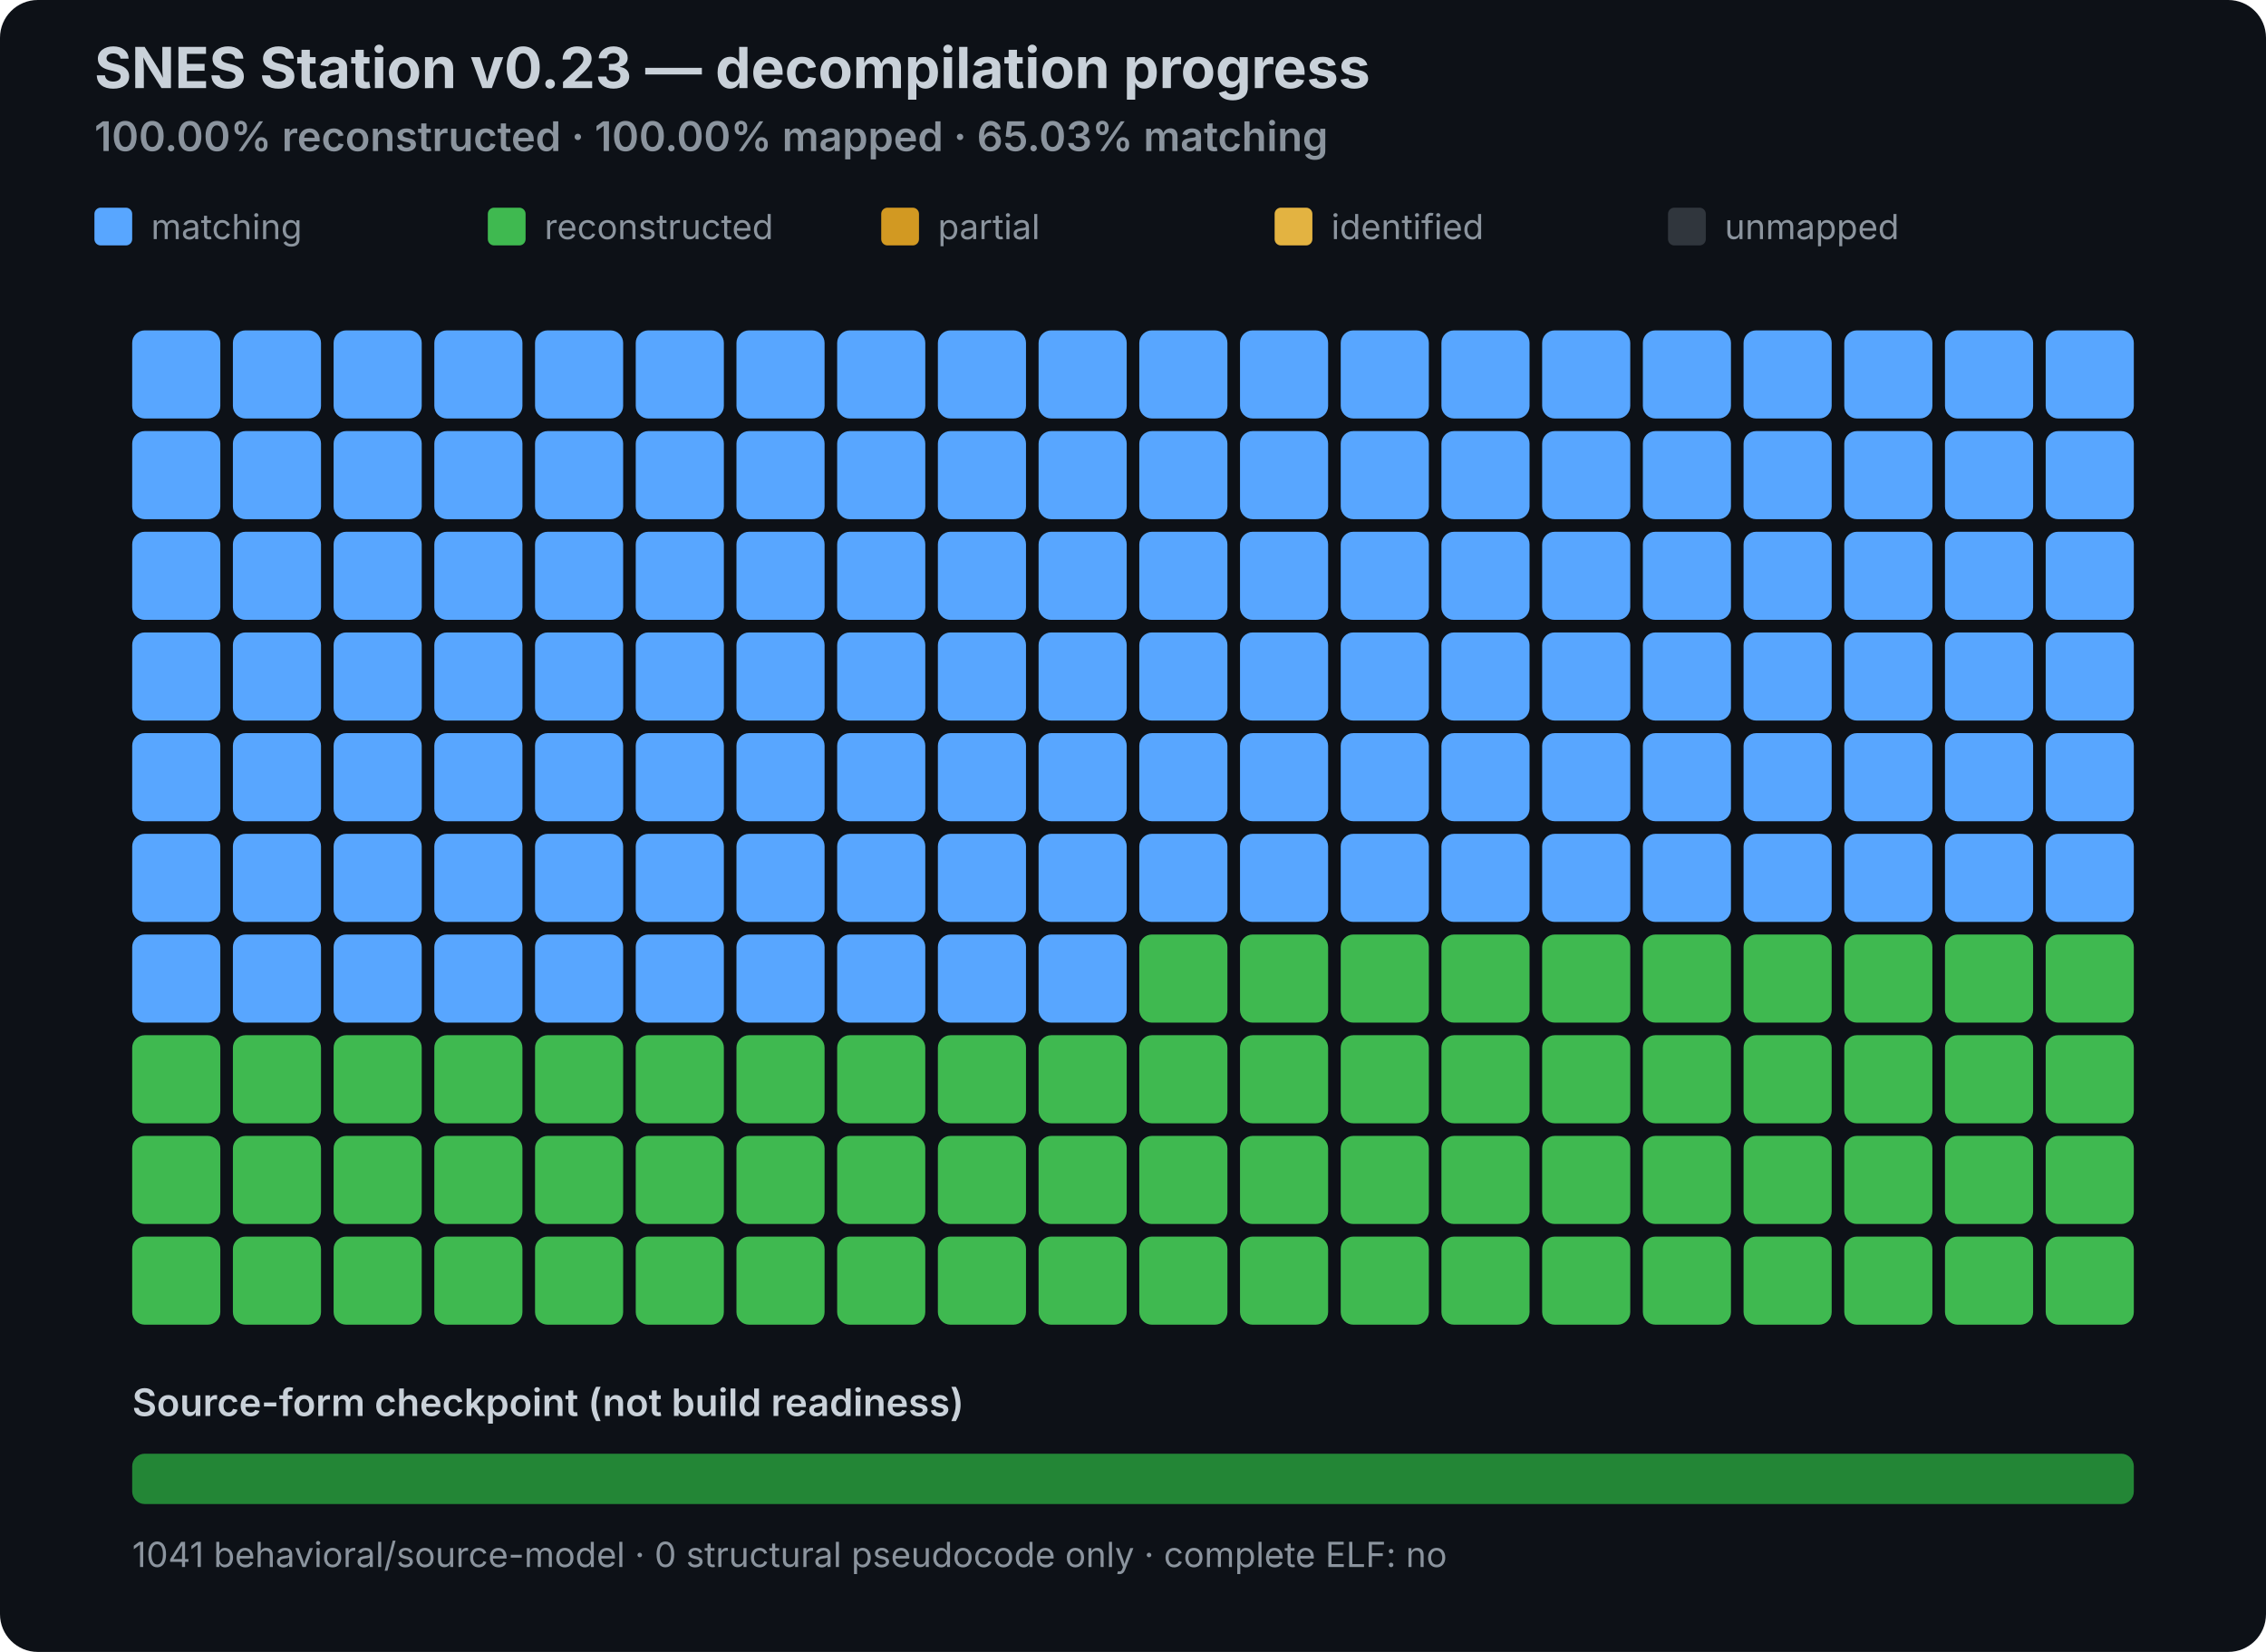
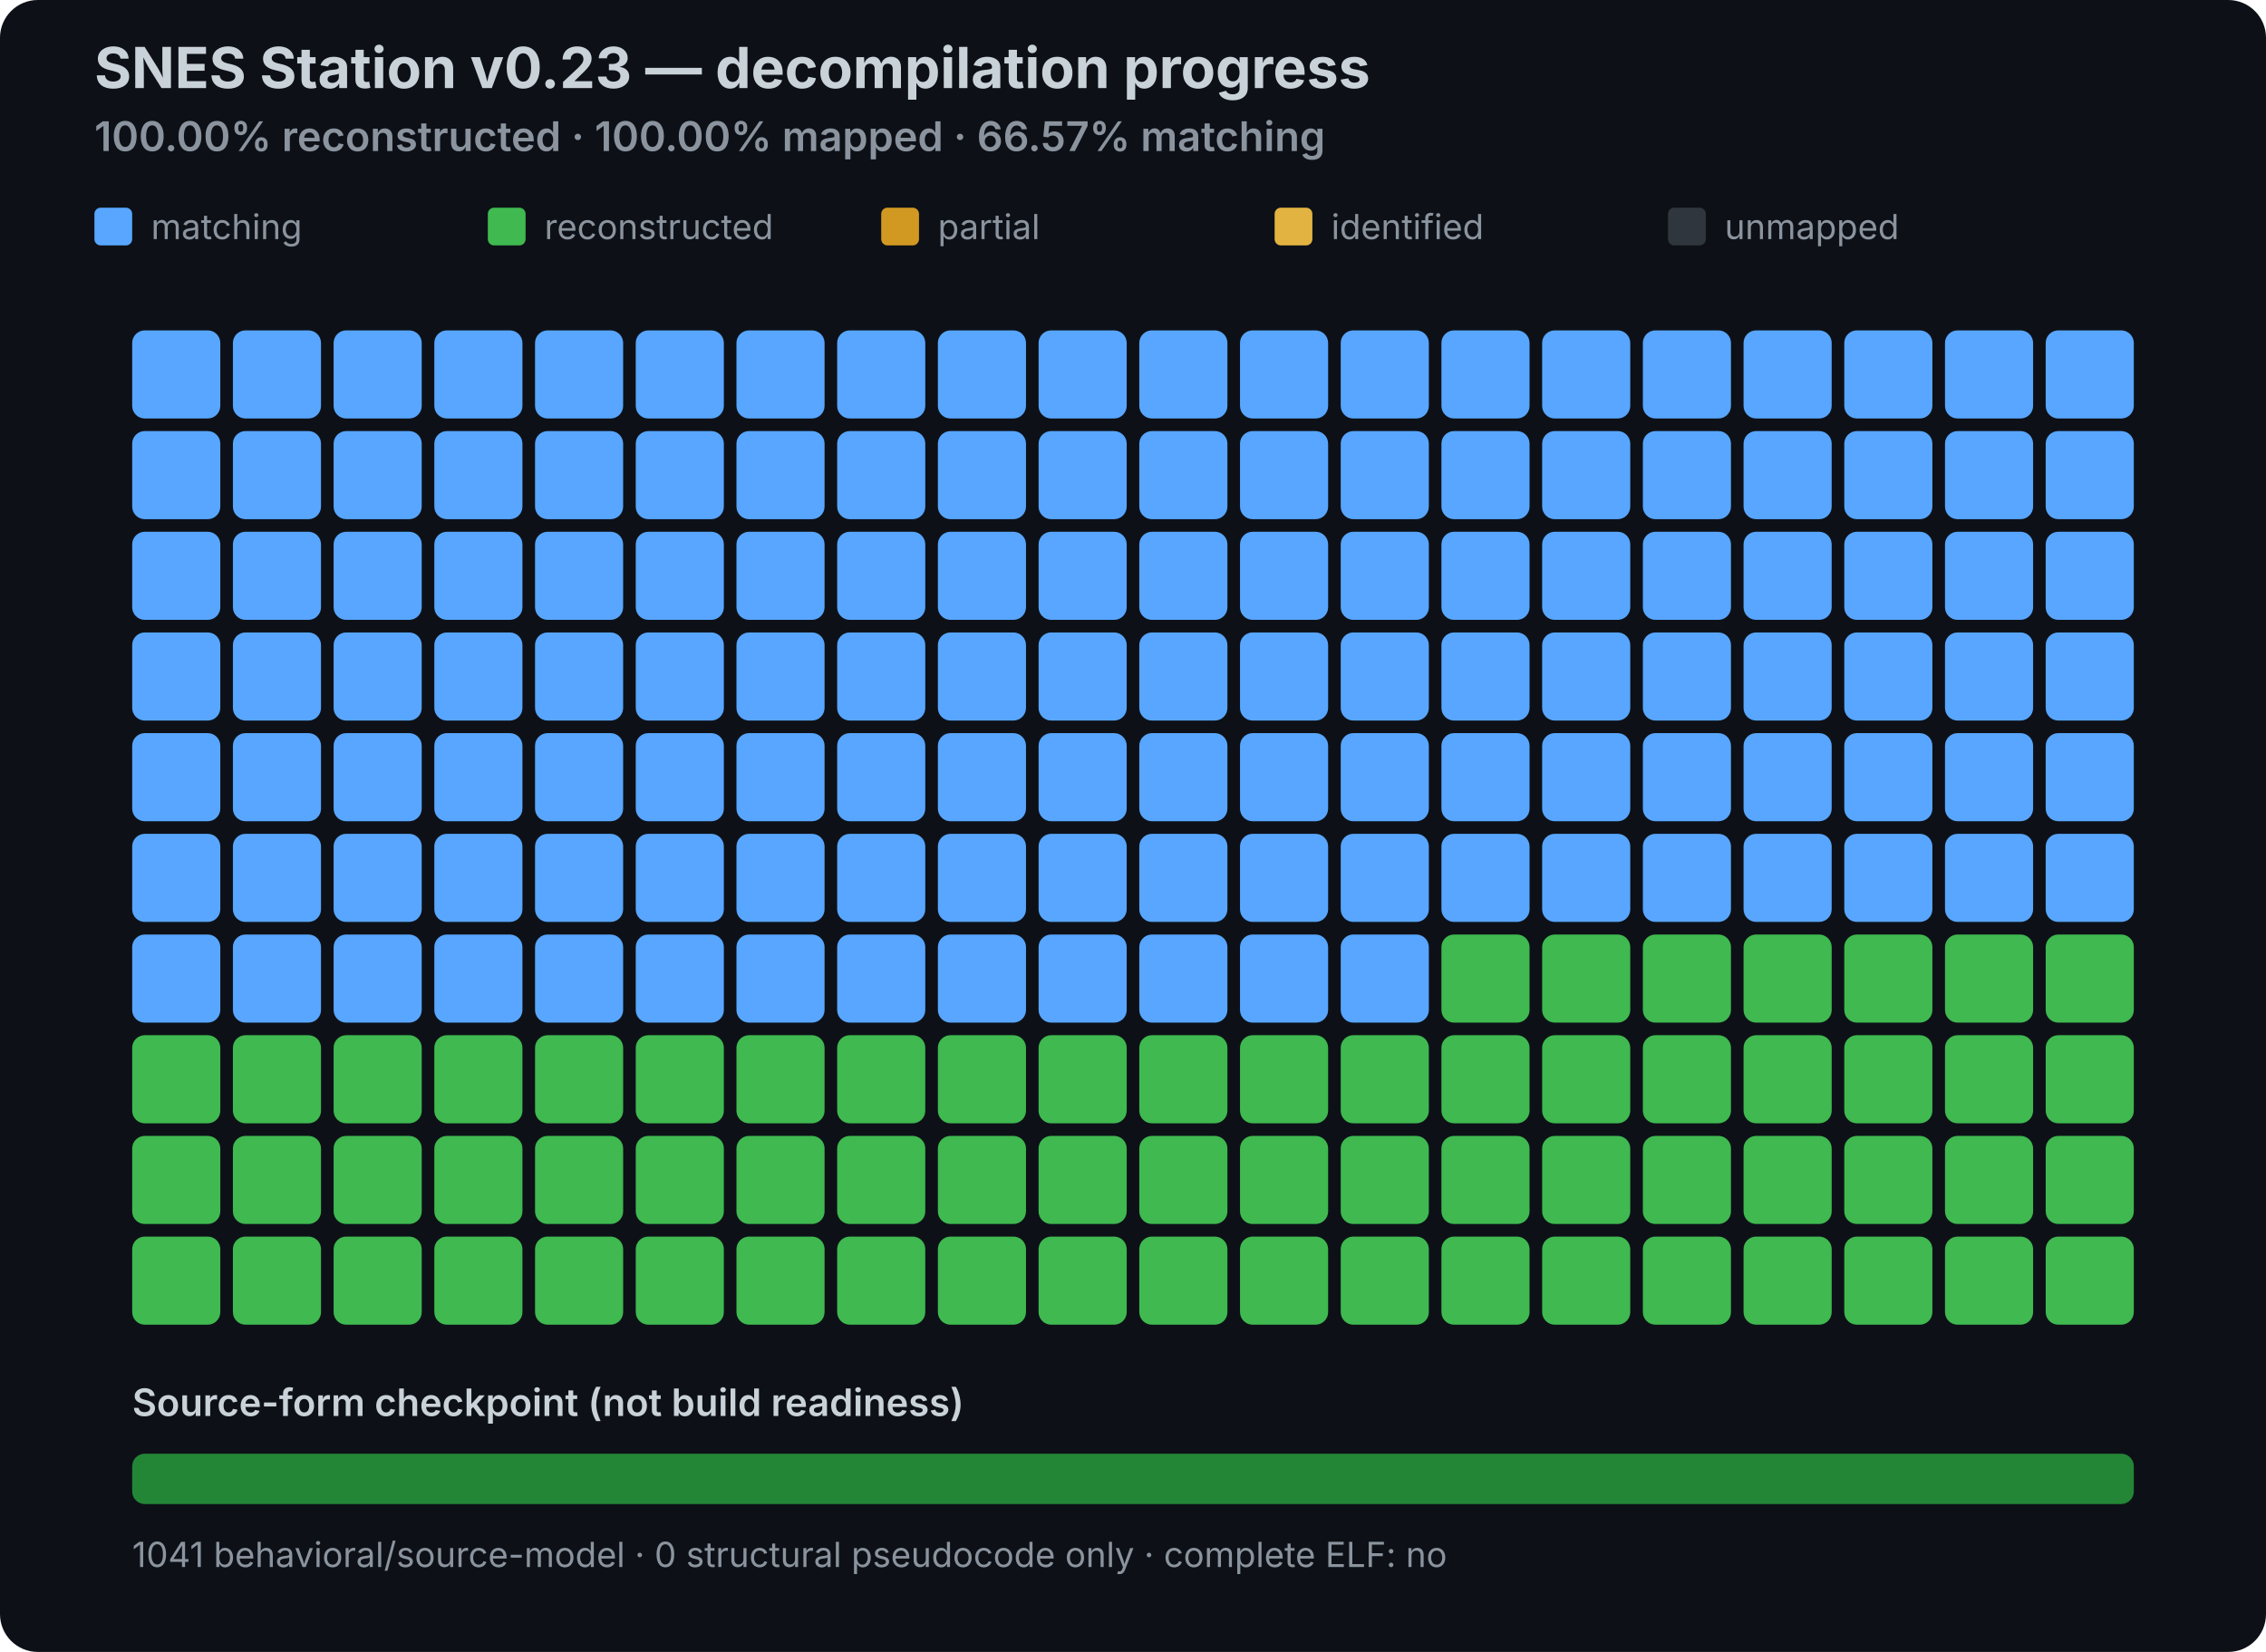
<svg xmlns="http://www.w3.org/2000/svg" width="720" height="525" viewBox="0 0 720 525" role="img" aria-labelledby="title desc">
  <style>
  .title { font: 700 18px -apple-system,BlinkMacSystemFont,"Segoe UI",sans-serif; fill: #c9d1d9; }
  .sub { font: 600 13px -apple-system,BlinkMacSystemFont,"Segoe UI",sans-serif; fill: #8b949e; }
  .legend { font: 11px -apple-system,BlinkMacSystemFont,"Segoe UI",sans-serif; fill: #8b949e; }
  .source { font: 600 12px -apple-system,BlinkMacSystemFont,"Segoe UI",sans-serif; fill: #c9d1d9; }
</style>
  <rect width="100%" height="100%" rx="12" fill="#0d1117" />
  <text x="30" y="28" class="title">SNES Station v0.23 — decompilation progress</text>
-   <text x="30" y="48" class="sub">100.00% reconstructed · 100.00% mapped · 65.03% matching</text>
+   <text x="30" y="48" class="sub">100.00% reconstructed · 100.00% mapped · 66.57% matching</text>
  <rect x="30" y="66" width="12" height="12" rx="2" fill="#58a6ff" />
  <text x="48" y="76" class="legend">matching</text>
  <rect x="155" y="66" width="12" height="12" rx="2" fill="#3fb950" />
  <text x="173" y="76" class="legend">reconstructed</text>
  <rect x="280" y="66" width="12" height="12" rx="2" fill="#d29922" />
  <text x="298" y="76" class="legend">partial</text>
  <rect x="405" y="66" width="12" height="12" rx="2" fill="#e3b341" />
  <text x="423" y="76" class="legend">identified</text>
  <rect x="530" y="66" width="12" height="12" rx="2" fill="#30363d" />
  <text x="548" y="76" class="legend">unmapped</text>
  <rect x="42" y="105" width="28" height="28" rx="4" fill="#58a6ff" data-status="MATCHING" />
  <rect x="74" y="105" width="28" height="28" rx="4" fill="#58a6ff" data-status="MATCHING" />
  <rect x="106" y="105" width="28" height="28" rx="4" fill="#58a6ff" data-status="MATCHING" />
  <rect x="138" y="105" width="28" height="28" rx="4" fill="#58a6ff" data-status="MATCHING" />
  <rect x="170" y="105" width="28" height="28" rx="4" fill="#58a6ff" data-status="MATCHING" />
  <rect x="202" y="105" width="28" height="28" rx="4" fill="#58a6ff" data-status="MATCHING" />
  <rect x="234" y="105" width="28" height="28" rx="4" fill="#58a6ff" data-status="MATCHING" />
  <rect x="266" y="105" width="28" height="28" rx="4" fill="#58a6ff" data-status="MATCHING" />
  <rect x="298" y="105" width="28" height="28" rx="4" fill="#58a6ff" data-status="MATCHING" />
  <rect x="330" y="105" width="28" height="28" rx="4" fill="#58a6ff" data-status="MATCHING" />
  <rect x="362" y="105" width="28" height="28" rx="4" fill="#58a6ff" data-status="MATCHING" />
  <rect x="394" y="105" width="28" height="28" rx="4" fill="#58a6ff" data-status="MATCHING" />
  <rect x="426" y="105" width="28" height="28" rx="4" fill="#58a6ff" data-status="MATCHING" />
  <rect x="458" y="105" width="28" height="28" rx="4" fill="#58a6ff" data-status="MATCHING" />
  <rect x="490" y="105" width="28" height="28" rx="4" fill="#58a6ff" data-status="MATCHING" />
  <rect x="522" y="105" width="28" height="28" rx="4" fill="#58a6ff" data-status="MATCHING" />
  <rect x="554" y="105" width="28" height="28" rx="4" fill="#58a6ff" data-status="MATCHING" />
  <rect x="586" y="105" width="28" height="28" rx="4" fill="#58a6ff" data-status="MATCHING" />
  <rect x="618" y="105" width="28" height="28" rx="4" fill="#58a6ff" data-status="MATCHING" />
  <rect x="650" y="105" width="28" height="28" rx="4" fill="#58a6ff" data-status="MATCHING" />
  <rect x="42" y="137" width="28" height="28" rx="4" fill="#58a6ff" data-status="MATCHING" />
  <rect x="74" y="137" width="28" height="28" rx="4" fill="#58a6ff" data-status="MATCHING" />
  <rect x="106" y="137" width="28" height="28" rx="4" fill="#58a6ff" data-status="MATCHING" />
  <rect x="138" y="137" width="28" height="28" rx="4" fill="#58a6ff" data-status="MATCHING" />
  <rect x="170" y="137" width="28" height="28" rx="4" fill="#58a6ff" data-status="MATCHING" />
  <rect x="202" y="137" width="28" height="28" rx="4" fill="#58a6ff" data-status="MATCHING" />
  <rect x="234" y="137" width="28" height="28" rx="4" fill="#58a6ff" data-status="MATCHING" />
  <rect x="266" y="137" width="28" height="28" rx="4" fill="#58a6ff" data-status="MATCHING" />
  <rect x="298" y="137" width="28" height="28" rx="4" fill="#58a6ff" data-status="MATCHING" />
  <rect x="330" y="137" width="28" height="28" rx="4" fill="#58a6ff" data-status="MATCHING" />
  <rect x="362" y="137" width="28" height="28" rx="4" fill="#58a6ff" data-status="MATCHING" />
  <rect x="394" y="137" width="28" height="28" rx="4" fill="#58a6ff" data-status="MATCHING" />
  <rect x="426" y="137" width="28" height="28" rx="4" fill="#58a6ff" data-status="MATCHING" />
  <rect x="458" y="137" width="28" height="28" rx="4" fill="#58a6ff" data-status="MATCHING" />
  <rect x="490" y="137" width="28" height="28" rx="4" fill="#58a6ff" data-status="MATCHING" />
  <rect x="522" y="137" width="28" height="28" rx="4" fill="#58a6ff" data-status="MATCHING" />
  <rect x="554" y="137" width="28" height="28" rx="4" fill="#58a6ff" data-status="MATCHING" />
  <rect x="586" y="137" width="28" height="28" rx="4" fill="#58a6ff" data-status="MATCHING" />
  <rect x="618" y="137" width="28" height="28" rx="4" fill="#58a6ff" data-status="MATCHING" />
  <rect x="650" y="137" width="28" height="28" rx="4" fill="#58a6ff" data-status="MATCHING" />
  <rect x="42" y="169" width="28" height="28" rx="4" fill="#58a6ff" data-status="MATCHING" />
  <rect x="74" y="169" width="28" height="28" rx="4" fill="#58a6ff" data-status="MATCHING" />
  <rect x="106" y="169" width="28" height="28" rx="4" fill="#58a6ff" data-status="MATCHING" />
  <rect x="138" y="169" width="28" height="28" rx="4" fill="#58a6ff" data-status="MATCHING" />
  <rect x="170" y="169" width="28" height="28" rx="4" fill="#58a6ff" data-status="MATCHING" />
  <rect x="202" y="169" width="28" height="28" rx="4" fill="#58a6ff" data-status="MATCHING" />
  <rect x="234" y="169" width="28" height="28" rx="4" fill="#58a6ff" data-status="MATCHING" />
  <rect x="266" y="169" width="28" height="28" rx="4" fill="#58a6ff" data-status="MATCHING" />
  <rect x="298" y="169" width="28" height="28" rx="4" fill="#58a6ff" data-status="MATCHING" />
  <rect x="330" y="169" width="28" height="28" rx="4" fill="#58a6ff" data-status="MATCHING" />
  <rect x="362" y="169" width="28" height="28" rx="4" fill="#58a6ff" data-status="MATCHING" />
  <rect x="394" y="169" width="28" height="28" rx="4" fill="#58a6ff" data-status="MATCHING" />
  <rect x="426" y="169" width="28" height="28" rx="4" fill="#58a6ff" data-status="MATCHING" />
  <rect x="458" y="169" width="28" height="28" rx="4" fill="#58a6ff" data-status="MATCHING" />
  <rect x="490" y="169" width="28" height="28" rx="4" fill="#58a6ff" data-status="MATCHING" />
  <rect x="522" y="169" width="28" height="28" rx="4" fill="#58a6ff" data-status="MATCHING" />
  <rect x="554" y="169" width="28" height="28" rx="4" fill="#58a6ff" data-status="MATCHING" />
  <rect x="586" y="169" width="28" height="28" rx="4" fill="#58a6ff" data-status="MATCHING" />
  <rect x="618" y="169" width="28" height="28" rx="4" fill="#58a6ff" data-status="MATCHING" />
  <rect x="650" y="169" width="28" height="28" rx="4" fill="#58a6ff" data-status="MATCHING" />
  <rect x="42" y="201" width="28" height="28" rx="4" fill="#58a6ff" data-status="MATCHING" />
  <rect x="74" y="201" width="28" height="28" rx="4" fill="#58a6ff" data-status="MATCHING" />
  <rect x="106" y="201" width="28" height="28" rx="4" fill="#58a6ff" data-status="MATCHING" />
  <rect x="138" y="201" width="28" height="28" rx="4" fill="#58a6ff" data-status="MATCHING" />
  <rect x="170" y="201" width="28" height="28" rx="4" fill="#58a6ff" data-status="MATCHING" />
  <rect x="202" y="201" width="28" height="28" rx="4" fill="#58a6ff" data-status="MATCHING" />
  <rect x="234" y="201" width="28" height="28" rx="4" fill="#58a6ff" data-status="MATCHING" />
  <rect x="266" y="201" width="28" height="28" rx="4" fill="#58a6ff" data-status="MATCHING" />
  <rect x="298" y="201" width="28" height="28" rx="4" fill="#58a6ff" data-status="MATCHING" />
  <rect x="330" y="201" width="28" height="28" rx="4" fill="#58a6ff" data-status="MATCHING" />
  <rect x="362" y="201" width="28" height="28" rx="4" fill="#58a6ff" data-status="MATCHING" />
  <rect x="394" y="201" width="28" height="28" rx="4" fill="#58a6ff" data-status="MATCHING" />
  <rect x="426" y="201" width="28" height="28" rx="4" fill="#58a6ff" data-status="MATCHING" />
  <rect x="458" y="201" width="28" height="28" rx="4" fill="#58a6ff" data-status="MATCHING" />
  <rect x="490" y="201" width="28" height="28" rx="4" fill="#58a6ff" data-status="MATCHING" />
  <rect x="522" y="201" width="28" height="28" rx="4" fill="#58a6ff" data-status="MATCHING" />
  <rect x="554" y="201" width="28" height="28" rx="4" fill="#58a6ff" data-status="MATCHING" />
  <rect x="586" y="201" width="28" height="28" rx="4" fill="#58a6ff" data-status="MATCHING" />
  <rect x="618" y="201" width="28" height="28" rx="4" fill="#58a6ff" data-status="MATCHING" />
  <rect x="650" y="201" width="28" height="28" rx="4" fill="#58a6ff" data-status="MATCHING" />
  <rect x="42" y="233" width="28" height="28" rx="4" fill="#58a6ff" data-status="MATCHING" />
  <rect x="74" y="233" width="28" height="28" rx="4" fill="#58a6ff" data-status="MATCHING" />
  <rect x="106" y="233" width="28" height="28" rx="4" fill="#58a6ff" data-status="MATCHING" />
  <rect x="138" y="233" width="28" height="28" rx="4" fill="#58a6ff" data-status="MATCHING" />
  <rect x="170" y="233" width="28" height="28" rx="4" fill="#58a6ff" data-status="MATCHING" />
  <rect x="202" y="233" width="28" height="28" rx="4" fill="#58a6ff" data-status="MATCHING" />
  <rect x="234" y="233" width="28" height="28" rx="4" fill="#58a6ff" data-status="MATCHING" />
  <rect x="266" y="233" width="28" height="28" rx="4" fill="#58a6ff" data-status="MATCHING" />
  <rect x="298" y="233" width="28" height="28" rx="4" fill="#58a6ff" data-status="MATCHING" />
  <rect x="330" y="233" width="28" height="28" rx="4" fill="#58a6ff" data-status="MATCHING" />
  <rect x="362" y="233" width="28" height="28" rx="4" fill="#58a6ff" data-status="MATCHING" />
  <rect x="394" y="233" width="28" height="28" rx="4" fill="#58a6ff" data-status="MATCHING" />
  <rect x="426" y="233" width="28" height="28" rx="4" fill="#58a6ff" data-status="MATCHING" />
  <rect x="458" y="233" width="28" height="28" rx="4" fill="#58a6ff" data-status="MATCHING" />
  <rect x="490" y="233" width="28" height="28" rx="4" fill="#58a6ff" data-status="MATCHING" />
  <rect x="522" y="233" width="28" height="28" rx="4" fill="#58a6ff" data-status="MATCHING" />
  <rect x="554" y="233" width="28" height="28" rx="4" fill="#58a6ff" data-status="MATCHING" />
  <rect x="586" y="233" width="28" height="28" rx="4" fill="#58a6ff" data-status="MATCHING" />
  <rect x="618" y="233" width="28" height="28" rx="4" fill="#58a6ff" data-status="MATCHING" />
  <rect x="650" y="233" width="28" height="28" rx="4" fill="#58a6ff" data-status="MATCHING" />
  <rect x="42" y="265" width="28" height="28" rx="4" fill="#58a6ff" data-status="MATCHING" />
  <rect x="74" y="265" width="28" height="28" rx="4" fill="#58a6ff" data-status="MATCHING" />
  <rect x="106" y="265" width="28" height="28" rx="4" fill="#58a6ff" data-status="MATCHING" />
  <rect x="138" y="265" width="28" height="28" rx="4" fill="#58a6ff" data-status="MATCHING" />
  <rect x="170" y="265" width="28" height="28" rx="4" fill="#58a6ff" data-status="MATCHING" />
  <rect x="202" y="265" width="28" height="28" rx="4" fill="#58a6ff" data-status="MATCHING" />
  <rect x="234" y="265" width="28" height="28" rx="4" fill="#58a6ff" data-status="MATCHING" />
  <rect x="266" y="265" width="28" height="28" rx="4" fill="#58a6ff" data-status="MATCHING" />
  <rect x="298" y="265" width="28" height="28" rx="4" fill="#58a6ff" data-status="MATCHING" />
  <rect x="330" y="265" width="28" height="28" rx="4" fill="#58a6ff" data-status="MATCHING" />
  <rect x="362" y="265" width="28" height="28" rx="4" fill="#58a6ff" data-status="MATCHING" />
  <rect x="394" y="265" width="28" height="28" rx="4" fill="#58a6ff" data-status="MATCHING" />
  <rect x="426" y="265" width="28" height="28" rx="4" fill="#58a6ff" data-status="MATCHING" />
  <rect x="458" y="265" width="28" height="28" rx="4" fill="#58a6ff" data-status="MATCHING" />
  <rect x="490" y="265" width="28" height="28" rx="4" fill="#58a6ff" data-status="MATCHING" />
  <rect x="522" y="265" width="28" height="28" rx="4" fill="#58a6ff" data-status="MATCHING" />
  <rect x="554" y="265" width="28" height="28" rx="4" fill="#58a6ff" data-status="MATCHING" />
  <rect x="586" y="265" width="28" height="28" rx="4" fill="#58a6ff" data-status="MATCHING" />
  <rect x="618" y="265" width="28" height="28" rx="4" fill="#58a6ff" data-status="MATCHING" />
  <rect x="650" y="265" width="28" height="28" rx="4" fill="#58a6ff" data-status="MATCHING" />
  <rect x="42" y="297" width="28" height="28" rx="4" fill="#58a6ff" data-status="MATCHING" />
  <rect x="74" y="297" width="28" height="28" rx="4" fill="#58a6ff" data-status="MATCHING" />
  <rect x="106" y="297" width="28" height="28" rx="4" fill="#58a6ff" data-status="MATCHING" />
  <rect x="138" y="297" width="28" height="28" rx="4" fill="#58a6ff" data-status="MATCHING" />
  <rect x="170" y="297" width="28" height="28" rx="4" fill="#58a6ff" data-status="MATCHING" />
  <rect x="202" y="297" width="28" height="28" rx="4" fill="#58a6ff" data-status="MATCHING" />
  <rect x="234" y="297" width="28" height="28" rx="4" fill="#58a6ff" data-status="MATCHING" />
  <rect x="266" y="297" width="28" height="28" rx="4" fill="#58a6ff" data-status="MATCHING" />
  <rect x="298" y="297" width="28" height="28" rx="4" fill="#58a6ff" data-status="MATCHING" />
  <rect x="330" y="297" width="28" height="28" rx="4" fill="#58a6ff" data-status="MATCHING" />
-   <rect x="362" y="297" width="28" height="28" rx="4" fill="#3fb950" data-status="RECONSTRUCTED" />
-   <rect x="394" y="297" width="28" height="28" rx="4" fill="#3fb950" data-status="RECONSTRUCTED" />
-   <rect x="426" y="297" width="28" height="28" rx="4" fill="#3fb950" data-status="RECONSTRUCTED" />
+   <rect x="362" y="297" width="28" height="28" rx="4" fill="#58a6ff" data-status="MATCHING" />
+   <rect x="394" y="297" width="28" height="28" rx="4" fill="#58a6ff" data-status="MATCHING" />
+   <rect x="426" y="297" width="28" height="28" rx="4" fill="#58a6ff" data-status="MATCHING" />
  <rect x="458" y="297" width="28" height="28" rx="4" fill="#3fb950" data-status="RECONSTRUCTED" />
  <rect x="490" y="297" width="28" height="28" rx="4" fill="#3fb950" data-status="RECONSTRUCTED" />
  <rect x="522" y="297" width="28" height="28" rx="4" fill="#3fb950" data-status="RECONSTRUCTED" />
  <rect x="554" y="297" width="28" height="28" rx="4" fill="#3fb950" data-status="RECONSTRUCTED" />
  <rect x="586" y="297" width="28" height="28" rx="4" fill="#3fb950" data-status="RECONSTRUCTED" />
  <rect x="618" y="297" width="28" height="28" rx="4" fill="#3fb950" data-status="RECONSTRUCTED" />
  <rect x="650" y="297" width="28" height="28" rx="4" fill="#3fb950" data-status="RECONSTRUCTED" />
  <rect x="42" y="329" width="28" height="28" rx="4" fill="#3fb950" data-status="RECONSTRUCTED" />
  <rect x="74" y="329" width="28" height="28" rx="4" fill="#3fb950" data-status="RECONSTRUCTED" />
  <rect x="106" y="329" width="28" height="28" rx="4" fill="#3fb950" data-status="RECONSTRUCTED" />
  <rect x="138" y="329" width="28" height="28" rx="4" fill="#3fb950" data-status="RECONSTRUCTED" />
  <rect x="170" y="329" width="28" height="28" rx="4" fill="#3fb950" data-status="RECONSTRUCTED" />
  <rect x="202" y="329" width="28" height="28" rx="4" fill="#3fb950" data-status="RECONSTRUCTED" />
  <rect x="234" y="329" width="28" height="28" rx="4" fill="#3fb950" data-status="RECONSTRUCTED" />
  <rect x="266" y="329" width="28" height="28" rx="4" fill="#3fb950" data-status="RECONSTRUCTED" />
  <rect x="298" y="329" width="28" height="28" rx="4" fill="#3fb950" data-status="RECONSTRUCTED" />
  <rect x="330" y="329" width="28" height="28" rx="4" fill="#3fb950" data-status="RECONSTRUCTED" />
  <rect x="362" y="329" width="28" height="28" rx="4" fill="#3fb950" data-status="RECONSTRUCTED" />
  <rect x="394" y="329" width="28" height="28" rx="4" fill="#3fb950" data-status="RECONSTRUCTED" />
  <rect x="426" y="329" width="28" height="28" rx="4" fill="#3fb950" data-status="RECONSTRUCTED" />
  <rect x="458" y="329" width="28" height="28" rx="4" fill="#3fb950" data-status="RECONSTRUCTED" />
  <rect x="490" y="329" width="28" height="28" rx="4" fill="#3fb950" data-status="RECONSTRUCTED" />
  <rect x="522" y="329" width="28" height="28" rx="4" fill="#3fb950" data-status="RECONSTRUCTED" />
  <rect x="554" y="329" width="28" height="28" rx="4" fill="#3fb950" data-status="RECONSTRUCTED" />
  <rect x="586" y="329" width="28" height="28" rx="4" fill="#3fb950" data-status="RECONSTRUCTED" />
  <rect x="618" y="329" width="28" height="28" rx="4" fill="#3fb950" data-status="RECONSTRUCTED" />
  <rect x="650" y="329" width="28" height="28" rx="4" fill="#3fb950" data-status="RECONSTRUCTED" />
  <rect x="42" y="361" width="28" height="28" rx="4" fill="#3fb950" data-status="RECONSTRUCTED" />
  <rect x="74" y="361" width="28" height="28" rx="4" fill="#3fb950" data-status="RECONSTRUCTED" />
  <rect x="106" y="361" width="28" height="28" rx="4" fill="#3fb950" data-status="RECONSTRUCTED" />
  <rect x="138" y="361" width="28" height="28" rx="4" fill="#3fb950" data-status="RECONSTRUCTED" />
  <rect x="170" y="361" width="28" height="28" rx="4" fill="#3fb950" data-status="RECONSTRUCTED" />
  <rect x="202" y="361" width="28" height="28" rx="4" fill="#3fb950" data-status="RECONSTRUCTED" />
  <rect x="234" y="361" width="28" height="28" rx="4" fill="#3fb950" data-status="RECONSTRUCTED" />
  <rect x="266" y="361" width="28" height="28" rx="4" fill="#3fb950" data-status="RECONSTRUCTED" />
  <rect x="298" y="361" width="28" height="28" rx="4" fill="#3fb950" data-status="RECONSTRUCTED" />
  <rect x="330" y="361" width="28" height="28" rx="4" fill="#3fb950" data-status="RECONSTRUCTED" />
  <rect x="362" y="361" width="28" height="28" rx="4" fill="#3fb950" data-status="RECONSTRUCTED" />
  <rect x="394" y="361" width="28" height="28" rx="4" fill="#3fb950" data-status="RECONSTRUCTED" />
  <rect x="426" y="361" width="28" height="28" rx="4" fill="#3fb950" data-status="RECONSTRUCTED" />
  <rect x="458" y="361" width="28" height="28" rx="4" fill="#3fb950" data-status="RECONSTRUCTED" />
  <rect x="490" y="361" width="28" height="28" rx="4" fill="#3fb950" data-status="RECONSTRUCTED" />
  <rect x="522" y="361" width="28" height="28" rx="4" fill="#3fb950" data-status="RECONSTRUCTED" />
  <rect x="554" y="361" width="28" height="28" rx="4" fill="#3fb950" data-status="RECONSTRUCTED" />
  <rect x="586" y="361" width="28" height="28" rx="4" fill="#3fb950" data-status="RECONSTRUCTED" />
  <rect x="618" y="361" width="28" height="28" rx="4" fill="#3fb950" data-status="RECONSTRUCTED" />
  <rect x="650" y="361" width="28" height="28" rx="4" fill="#3fb950" data-status="RECONSTRUCTED" />
  <rect x="42" y="393" width="28" height="28" rx="4" fill="#3fb950" data-status="RECONSTRUCTED" />
  <rect x="74" y="393" width="28" height="28" rx="4" fill="#3fb950" data-status="RECONSTRUCTED" />
  <rect x="106" y="393" width="28" height="28" rx="4" fill="#3fb950" data-status="RECONSTRUCTED" />
  <rect x="138" y="393" width="28" height="28" rx="4" fill="#3fb950" data-status="RECONSTRUCTED" />
  <rect x="170" y="393" width="28" height="28" rx="4" fill="#3fb950" data-status="RECONSTRUCTED" />
  <rect x="202" y="393" width="28" height="28" rx="4" fill="#3fb950" data-status="RECONSTRUCTED" />
  <rect x="234" y="393" width="28" height="28" rx="4" fill="#3fb950" data-status="RECONSTRUCTED" />
  <rect x="266" y="393" width="28" height="28" rx="4" fill="#3fb950" data-status="RECONSTRUCTED" />
  <rect x="298" y="393" width="28" height="28" rx="4" fill="#3fb950" data-status="RECONSTRUCTED" />
  <rect x="330" y="393" width="28" height="28" rx="4" fill="#3fb950" data-status="RECONSTRUCTED" />
  <rect x="362" y="393" width="28" height="28" rx="4" fill="#3fb950" data-status="RECONSTRUCTED" />
  <rect x="394" y="393" width="28" height="28" rx="4" fill="#3fb950" data-status="RECONSTRUCTED" />
  <rect x="426" y="393" width="28" height="28" rx="4" fill="#3fb950" data-status="RECONSTRUCTED" />
  <rect x="458" y="393" width="28" height="28" rx="4" fill="#3fb950" data-status="RECONSTRUCTED" />
  <rect x="490" y="393" width="28" height="28" rx="4" fill="#3fb950" data-status="RECONSTRUCTED" />
  <rect x="522" y="393" width="28" height="28" rx="4" fill="#3fb950" data-status="RECONSTRUCTED" />
  <rect x="554" y="393" width="28" height="28" rx="4" fill="#3fb950" data-status="RECONSTRUCTED" />
  <rect x="586" y="393" width="28" height="28" rx="4" fill="#3fb950" data-status="RECONSTRUCTED" />
  <rect x="618" y="393" width="28" height="28" rx="4" fill="#3fb950" data-status="RECONSTRUCTED" />
  <rect x="650" y="393" width="28" height="28" rx="4" fill="#3fb950" data-status="RECONSTRUCTED" />
  <text x="42" y="450" class="source">Source-form checkpoint (not build readiness)</text>
  <rect x="42" y="462" width="636" height="16" rx="4" fill="#238636" />
  <rect x="678" y="462" width="0" height="16" rx="4" fill="#d29922" />
  <text x="42" y="498" class="legend">1041 behavioral/source-model · 0 structural pseudocode only · complete ELF: no</text>
</svg>
